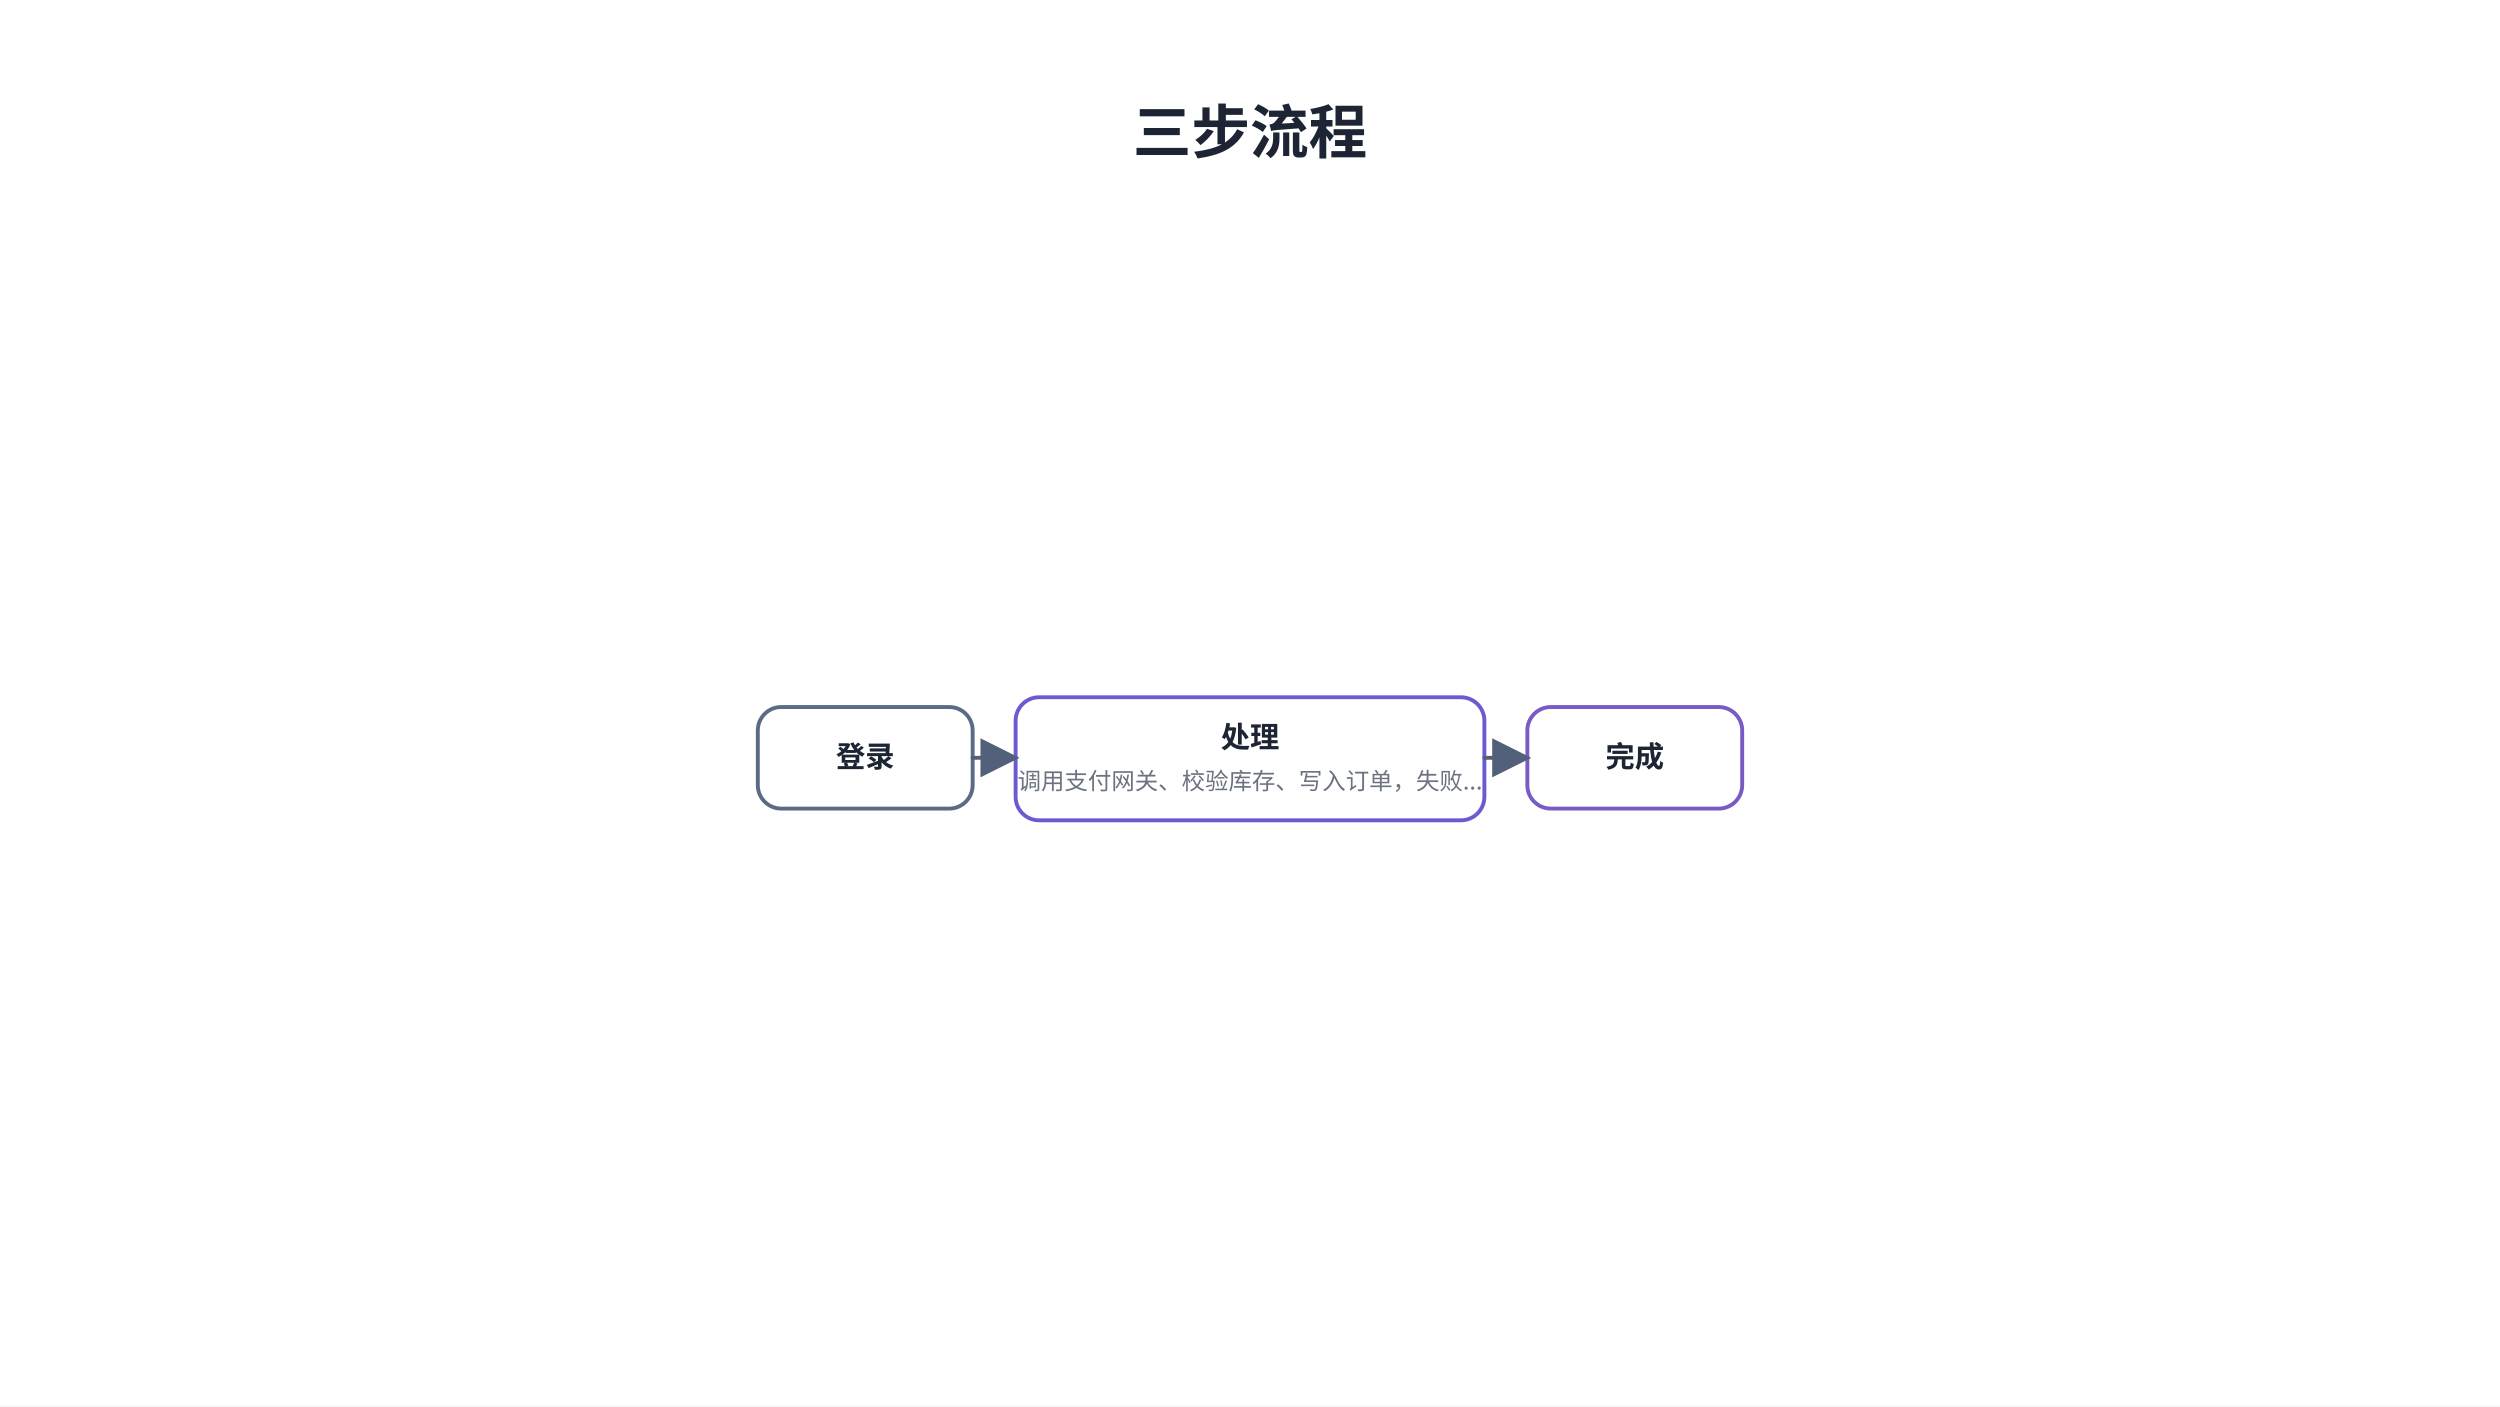
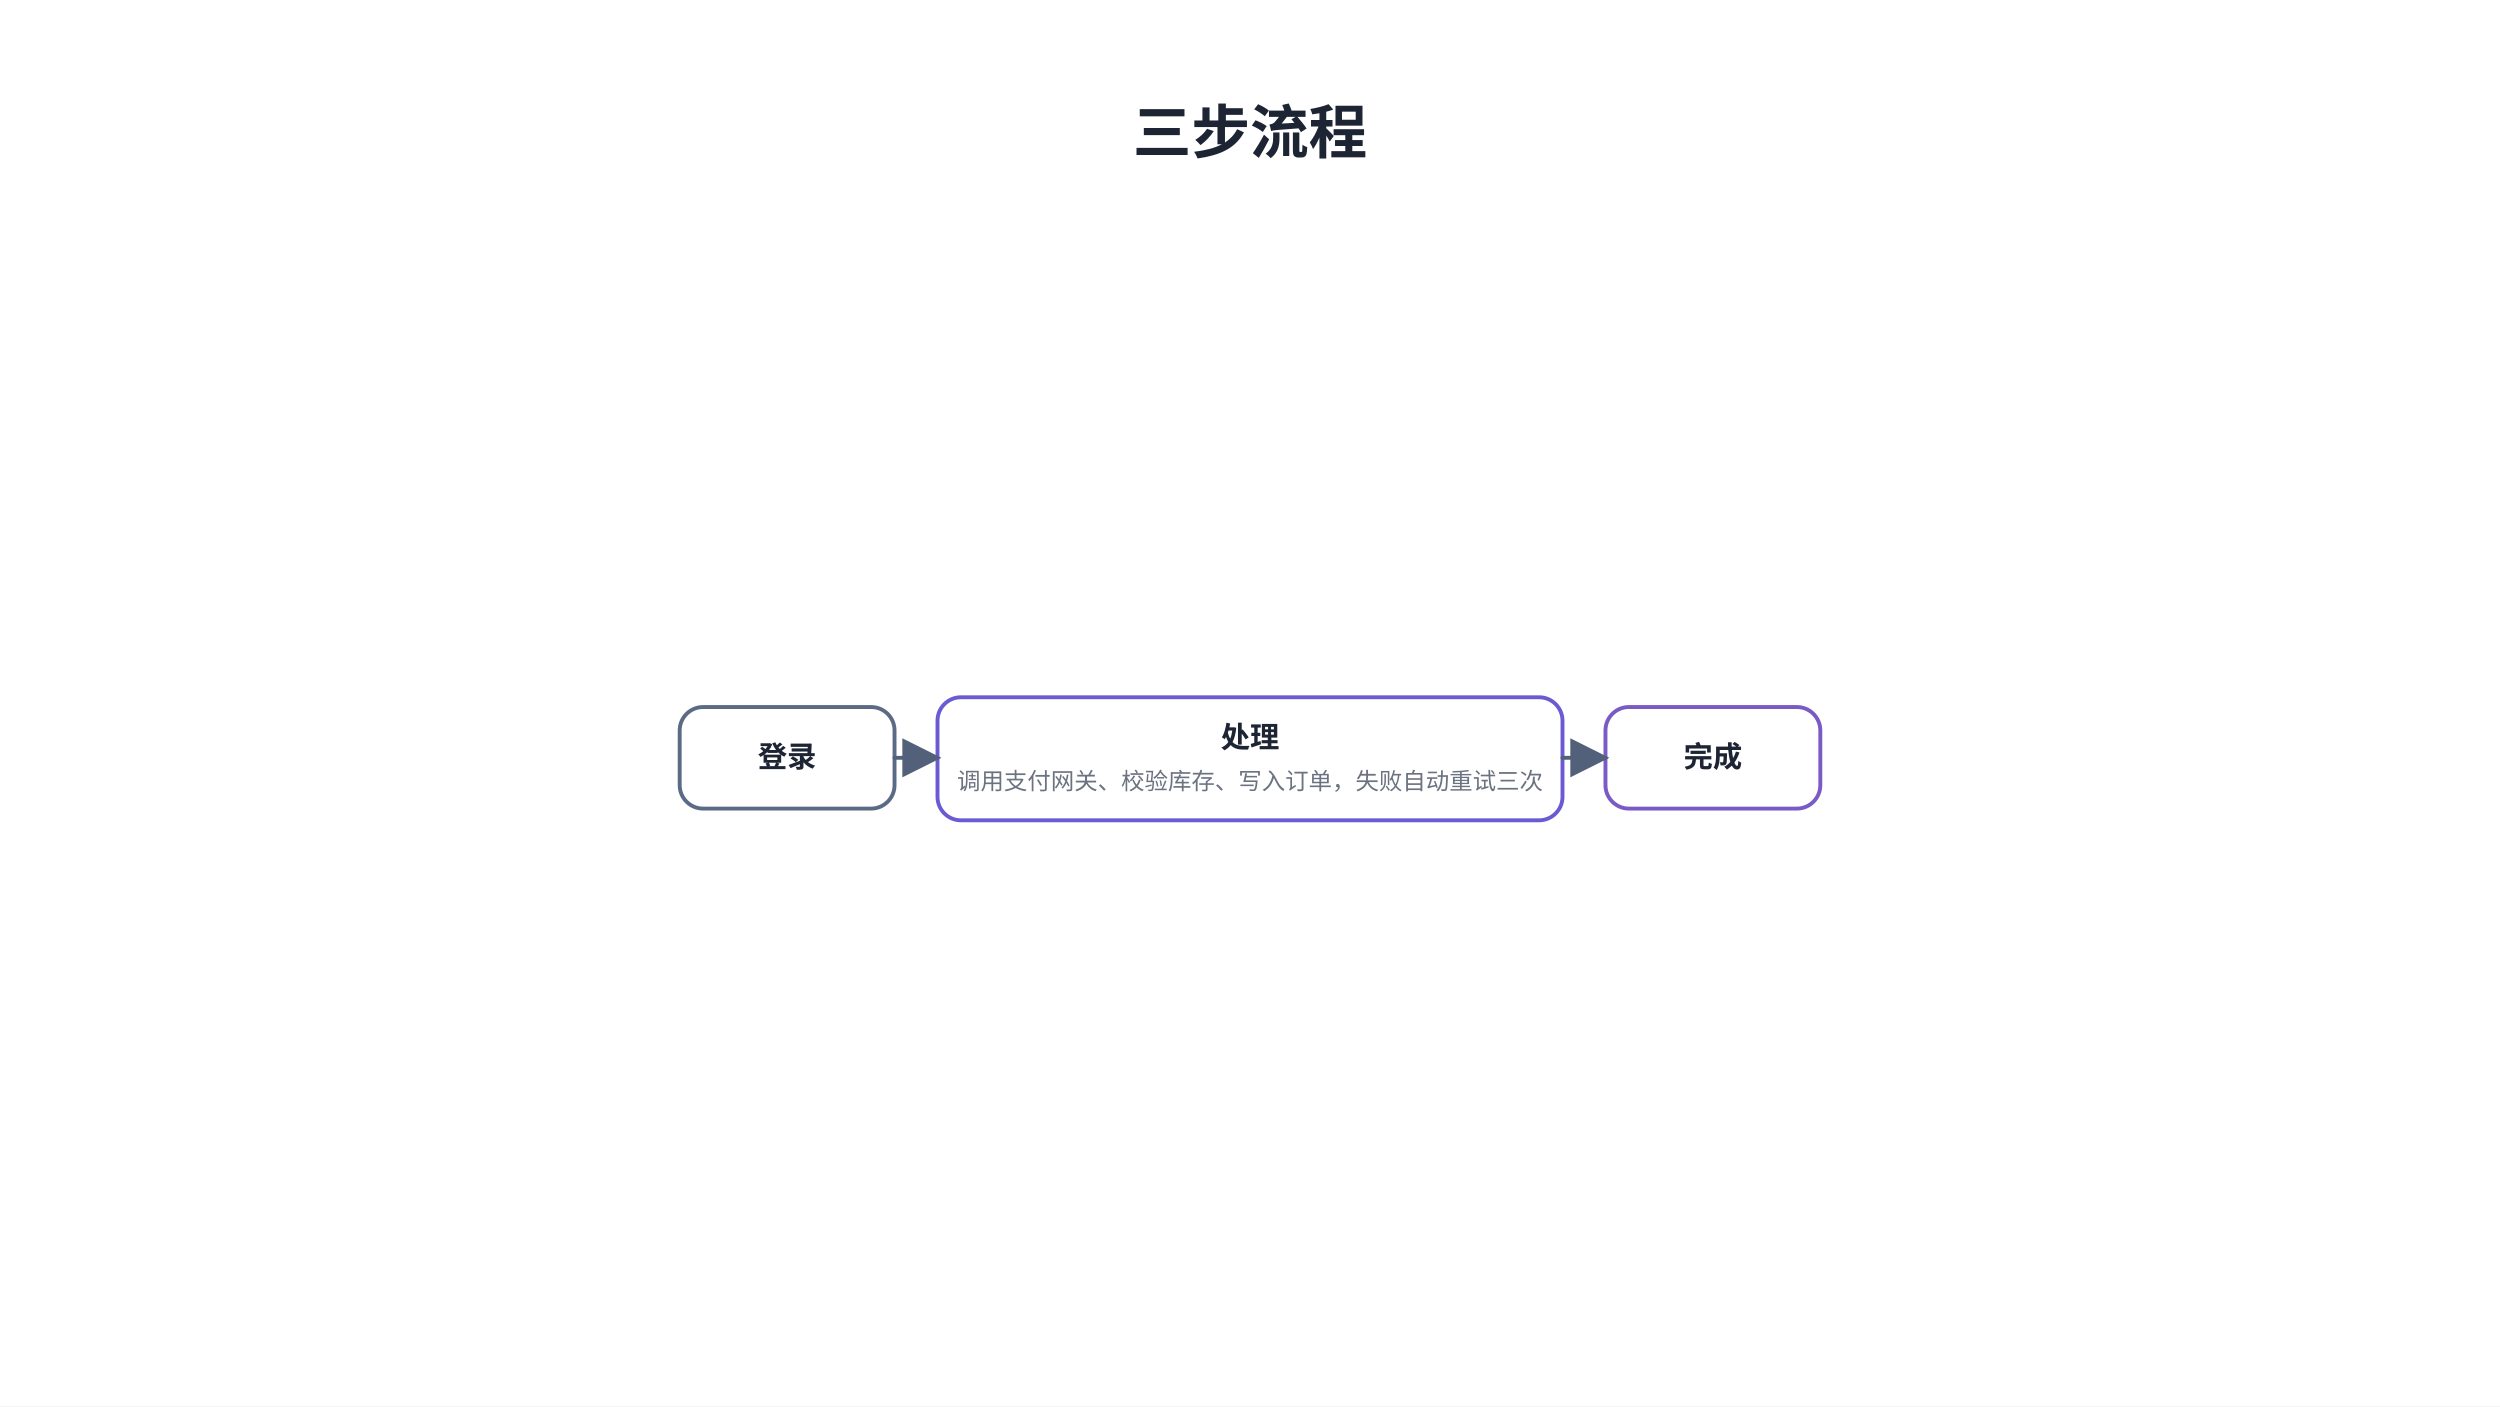
<svg xmlns="http://www.w3.org/2000/svg" id="figure-svg" viewBox="0 0 1280 720" role="img" aria-labelledby="figure-title figure-desc" font-family="'Microsoft YaHei', 'Microsoft YaHei', '微软雅黑', 'PingFang SC', 'Noto Sans CJK SC', Inter, Arial, sans-serif">
  <rect width="1280" height="720" fill="#FFFFFF" />
  <text data-node-id="figure-title-text" x="640" y="68" fill="#1D2433" font-size="30" font-weight="700" text-anchor="middle" dominant-baseline="middle" font-family="'Microsoft YaHei', 'Microsoft YaHei', '微软雅黑', 'PingFang SC', 'Noto Sans CJK SC', Inter, Arial, sans-serif">
    <tspan x="640" y="68">三步流程</tspan>
  </text>
  <g data-node-id="login-group">
-     <rect data-node-id="login-rect" x="388" y="362" width="110" height="52" rx="12" fill="#FFFFFF" stroke="#5B6B86" stroke-width="2" />
-     <text data-node-id="login-title" x="443" y="387.5" fill="#1D2433" font-size="15" font-weight="700" text-anchor="middle" dominant-baseline="middle" font-family="'Microsoft YaHei', 'Microsoft YaHei', '微软雅黑', 'PingFang SC', 'Noto Sans CJK SC', Inter, Arial, sans-serif">
-       <tspan x="443" y="387.5">登录</tspan>
+     <rect data-node-id="login-rect" x="348" y="362" width="110" height="52" rx="12" fill="#FFFFFF" stroke="#5B6B86" stroke-width="2" />
+     <text data-node-id="login-title" x="403" y="387.5" fill="#1D2433" font-size="15" font-weight="700" text-anchor="middle" dominant-baseline="middle" font-family="'Microsoft YaHei', 'Microsoft YaHei', '微软雅黑', 'PingFang SC', 'Noto Sans CJK SC', Inter, Arial, sans-serif">
+       <tspan x="403" y="387.5">登录</tspan>
    </text>
  </g>
  <g data-node-id="process-group">
-     <rect data-node-id="process-rect" x="520" y="357" width="240" height="63" rx="12" fill="#FFFFFF" stroke="#6B5BD2" stroke-width="2" />
+     <rect data-node-id="process-rect" x="480" y="357" width="320" height="63" rx="12" fill="#FFFFFF" stroke="#6B5BD2" stroke-width="2" />
    <text data-node-id="process-title" x="640" y="377.5" fill="#1D2433" font-size="15" font-weight="700" text-anchor="middle" dominant-baseline="middle" font-family="'Microsoft YaHei', 'Microsoft YaHei', '微软雅黑', 'PingFang SC', 'Noto Sans CJK SC', Inter, Arial, sans-serif">
      <tspan x="640" y="377.5">处理</tspan>
    </text>
    <text data-node-id="process-detail" x="640" y="400" fill="#6B7280" font-size="12" font-weight="500" text-anchor="middle" dominant-baseline="middle" font-family="'Microsoft YaHei', 'Microsoft YaHei', '微软雅黑', 'PingFang SC', 'Noto Sans CJK SC', Inter, Arial, sans-serif">
-       <tspan x="640" y="400">调用支付网关、校验库存、写入订单，失败...</tspan>
+       <tspan x="640" y="400">调用支付网关、校验库存、写入订单，失败自动重试三次</tspan>
    </text>
  </g>
  <g data-node-id="done-group">
-     <rect data-node-id="done-rect" x="782" y="362" width="110" height="52" rx="12" fill="#FFFFFF" stroke="#7A5AC4" stroke-width="2" />
-     <text data-node-id="done-title" x="837" y="387.5" fill="#1D2433" font-size="15" font-weight="700" text-anchor="middle" dominant-baseline="middle" font-family="'Microsoft YaHei', 'Microsoft YaHei', '微软雅黑', 'PingFang SC', 'Noto Sans CJK SC', Inter, Arial, sans-serif">
-       <tspan x="837" y="387.5">完成</tspan>
+     <rect data-node-id="done-rect" x="822" y="362" width="110" height="52" rx="12" fill="#FFFFFF" stroke="#7A5AC4" stroke-width="2" />
+     <text data-node-id="done-title" x="877" y="387.5" fill="#1D2433" font-size="15" font-weight="700" text-anchor="middle" dominant-baseline="middle" font-family="'Microsoft YaHei', 'Microsoft YaHei', '微软雅黑', 'PingFang SC', 'Noto Sans CJK SC', Inter, Arial, sans-serif">
+       <tspan x="877" y="387.5">完成</tspan>
    </text>
  </g>
  <g data-node-id="edge-0-connector">
    <defs>
      <marker id="marker-edge-0-connector" markerWidth="10" markerHeight="10" refX="9" refY="5" orient="auto" markerUnits="strokeWidth" overflow="visible">
        <path d="M 0 0 L 10 5 L 0 10 z" fill="#52607A" />
      </marker>
    </defs>
-     <polyline points="498,388 520,388" fill="none" stroke="#52607A" stroke-width="2" stroke-linecap="round" stroke-linejoin="round" marker-end="url(#marker-edge-0-connector)" />
+     <polyline points="458,388 480,388" fill="none" stroke="#52607A" stroke-width="2" stroke-linecap="round" stroke-linejoin="round" marker-end="url(#marker-edge-0-connector)" />
  </g>
  <g data-node-id="edge-1-connector">
    <defs>
      <marker id="marker-edge-1-connector" markerWidth="10" markerHeight="10" refX="9" refY="5" orient="auto" markerUnits="strokeWidth" overflow="visible">
        <path d="M 0 0 L 10 5 L 0 10 z" fill="#52607A" />
      </marker>
    </defs>
-     <polyline points="760,388 782,388" fill="none" stroke="#52607A" stroke-width="2" stroke-linecap="round" stroke-linejoin="round" marker-end="url(#marker-edge-1-connector)" />
+     <polyline points="800,388 822,388" fill="none" stroke="#52607A" stroke-width="2" stroke-linecap="round" stroke-linejoin="round" marker-end="url(#marker-edge-1-connector)" />
  </g>
</svg>
